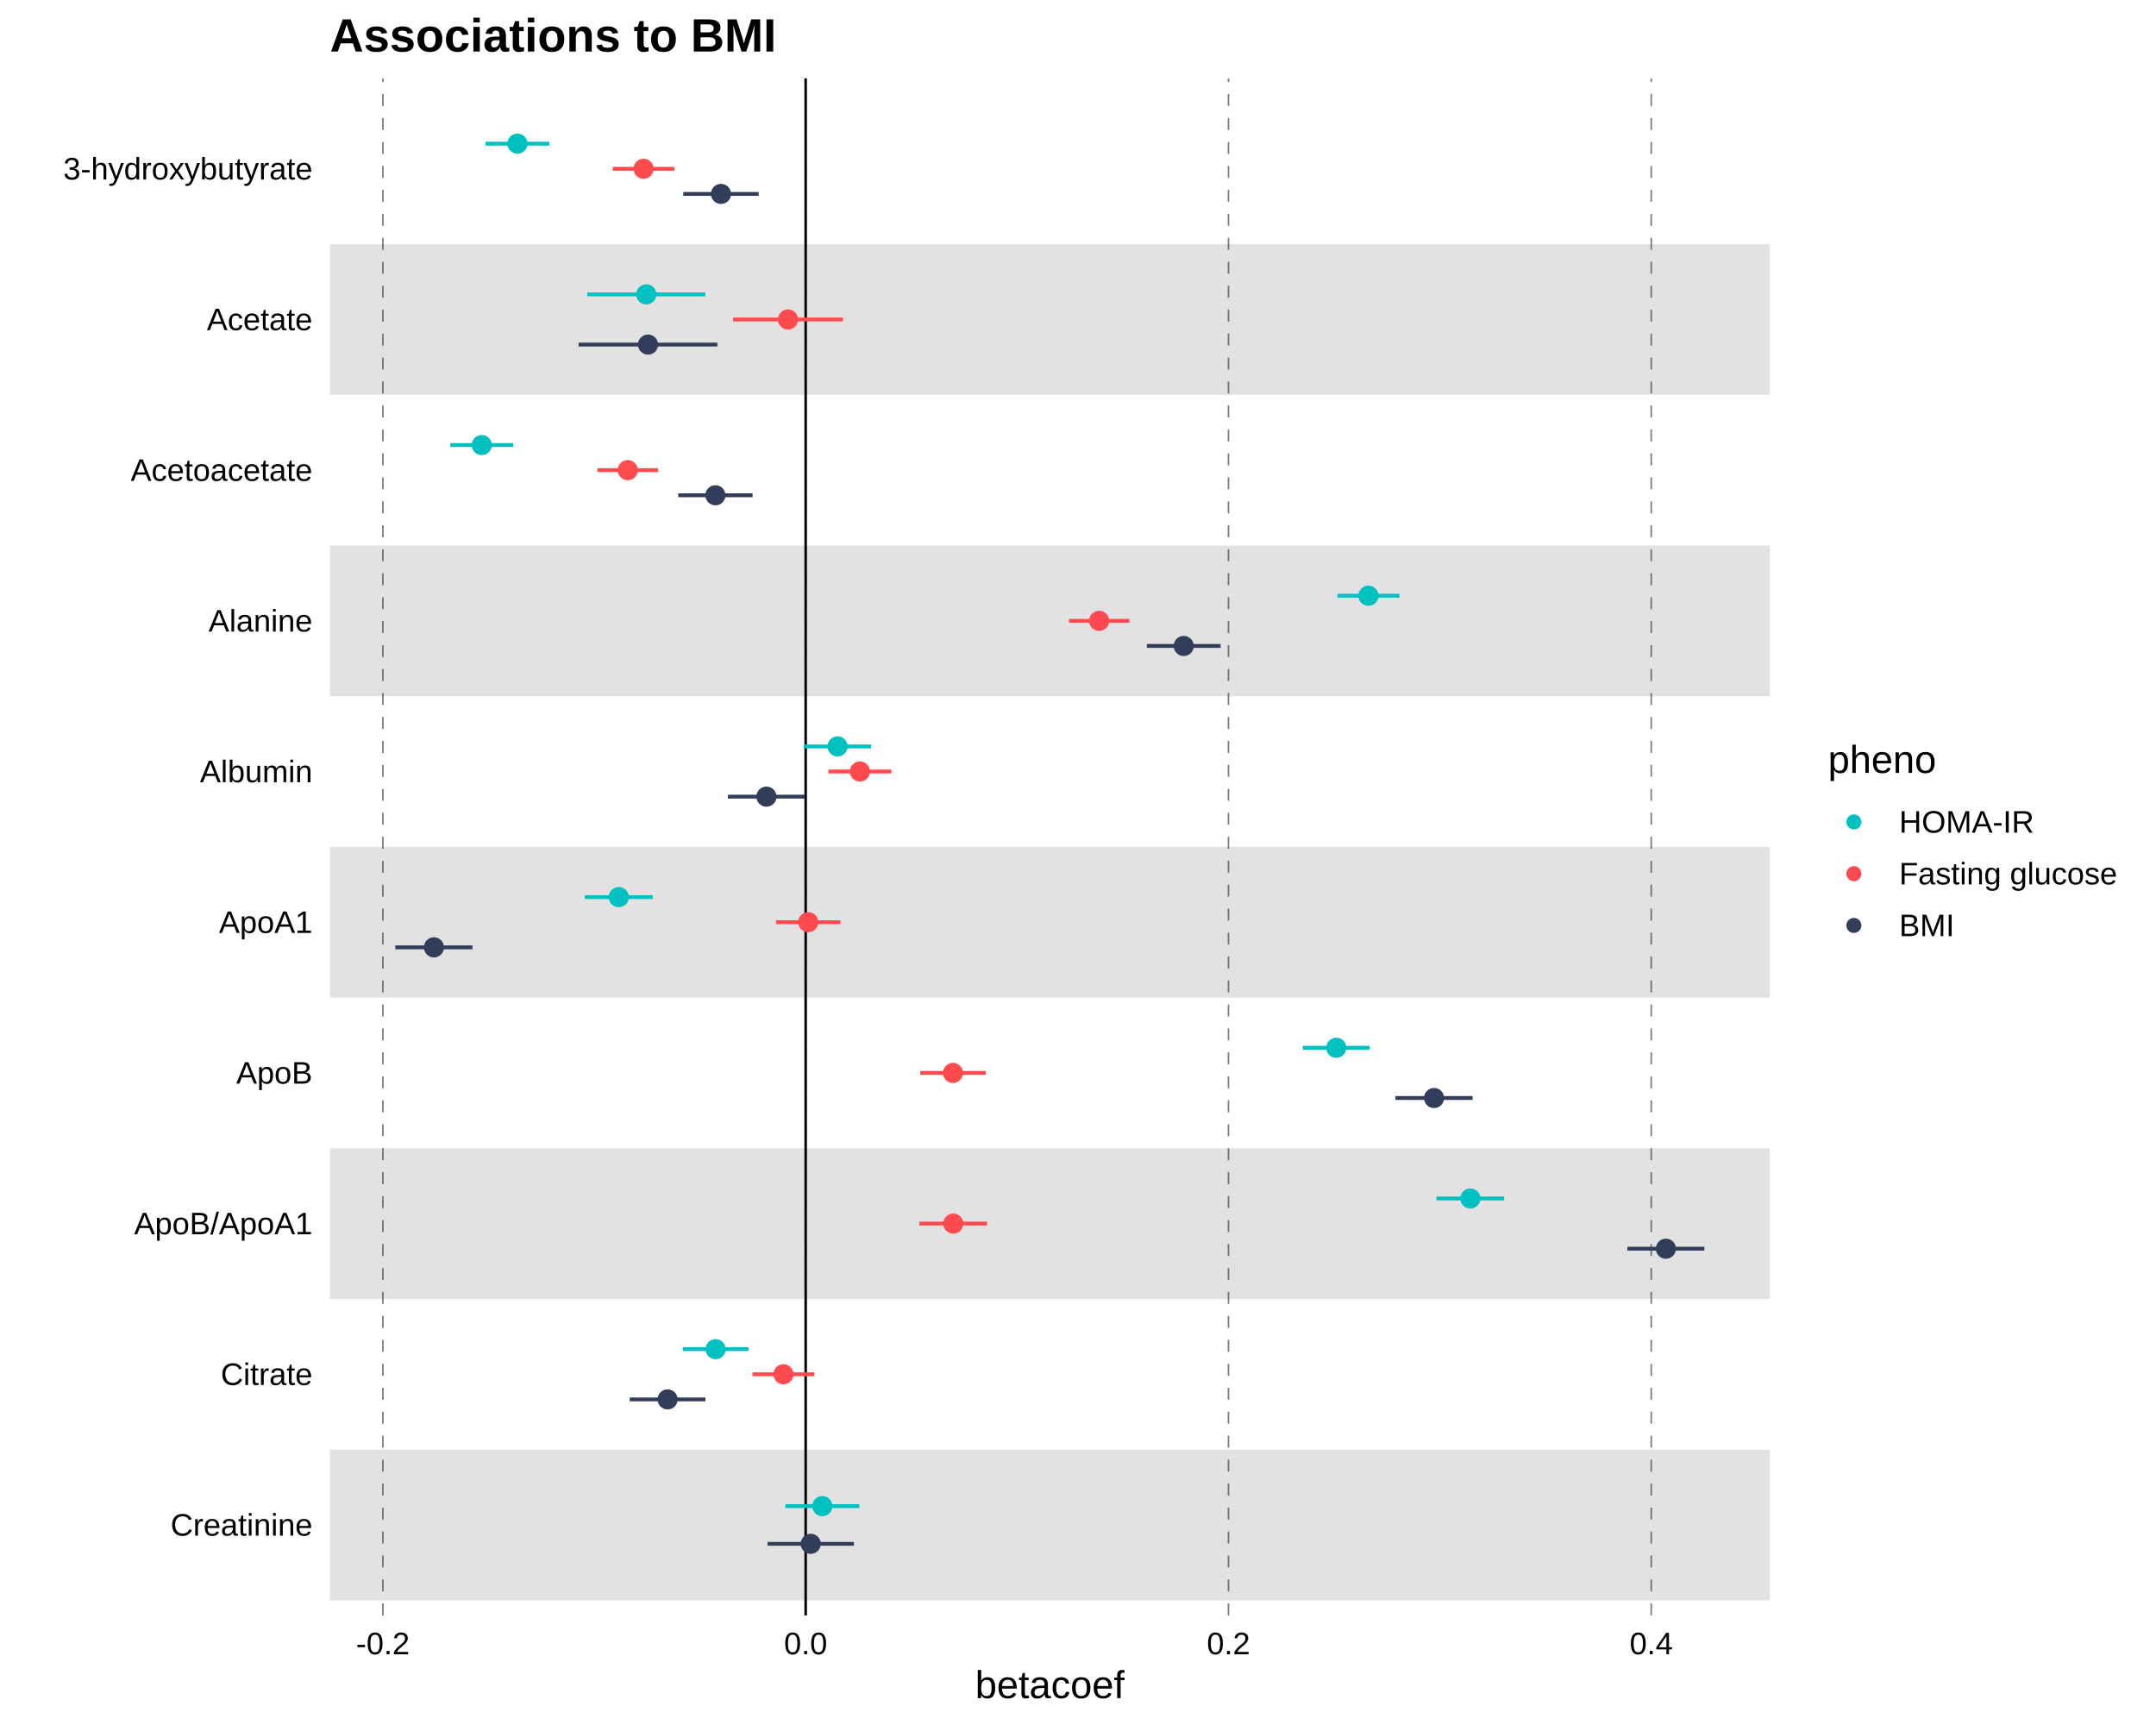
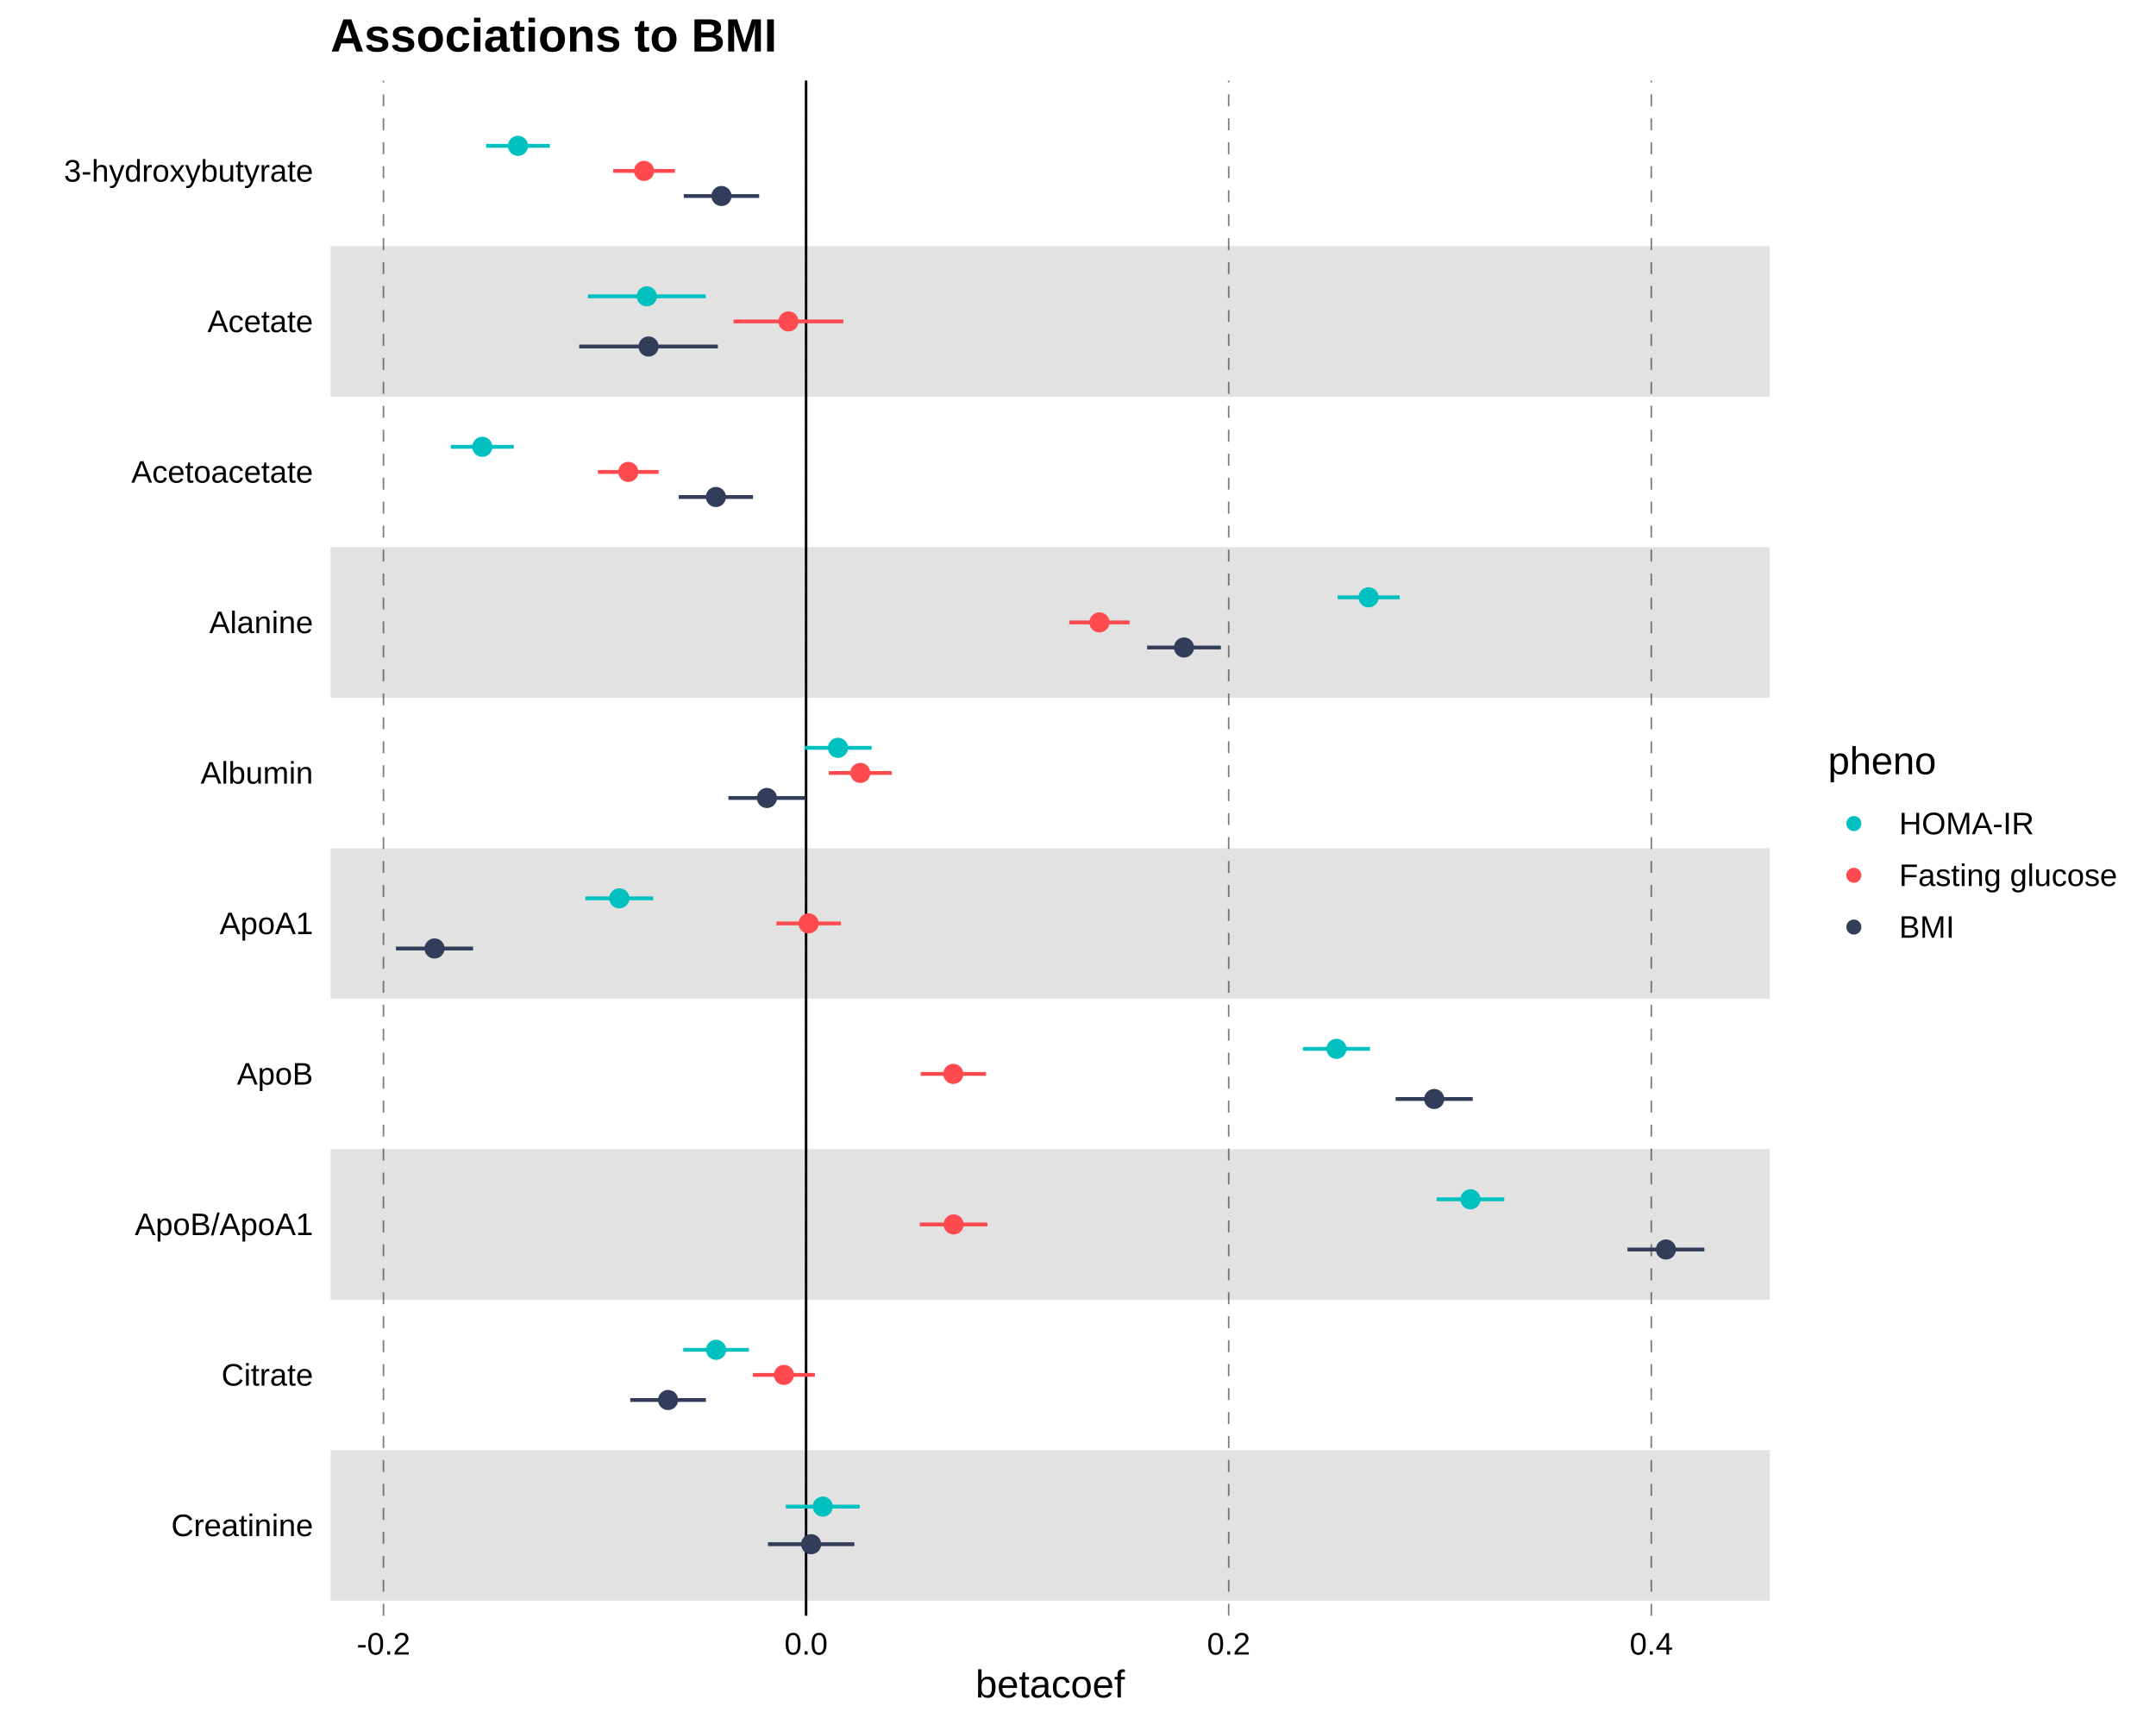
<svg xmlns="http://www.w3.org/2000/svg" viewBox="0 0 720.00 576.00">
  <defs>
    <style type="text/css">
    line, polyline, polygon, path, rect, circle {
      fill: none;
      stroke: #000000;
      stroke-linecap: round;
      stroke-linejoin: round;
      stroke-miterlimit: 10.00;
    }
  </style>
  </defs>
  <rect width="100%" height="100%" style="stroke: none; fill: #FFFFFF;" />
  <defs>
-     <clipPath id="cpMTEwLjE3fDU5MS4wNHw1MzkuNDB8MjYuMTc=">
-       <rect x="110.17" y="26.17" width="480.87" height="513.23" />
+     <clipPath id="cpMTEwLjM5fDU5MS4wNHw1MzkuNTF8MjYuOTI=">
+       <rect x="110.39" y="26.92" width="480.65" height="512.58" />
    </clipPath>
  </defs>
-   <rect x="110.17" y="26.17" width="480.87" height="513.23" style="stroke-width: 0.75; stroke: none;" clip-path="url(#cpMTEwLjE3fDU5MS4wNHw1MzkuNDB8MjYuMTc=)" />
-   <polyline points="127.85,539.40 127.85,26.17 " style="stroke-width: 0.53; stroke: #7F7F7F; stroke-dasharray: 4.00,4.00; stroke-linecap: butt;" clip-path="url(#cpMTEwLjE3fDU5MS4wNHw1MzkuNDB8MjYuMTc=)" />
-   <polyline points="269.05,539.40 269.05,26.17 " style="stroke-width: 0.53; stroke: #7F7F7F; stroke-dasharray: 4.00,4.00; stroke-linecap: butt;" clip-path="url(#cpMTEwLjE3fDU5MS4wNHw1MzkuNDB8MjYuMTc=)" />
-   <polyline points="410.25,539.40 410.25,26.17 " style="stroke-width: 0.53; stroke: #7F7F7F; stroke-dasharray: 4.00,4.00; stroke-linecap: butt;" clip-path="url(#cpMTEwLjE3fDU5MS4wNHw1MzkuNDB8MjYuMTc=)" />
-   <polyline points="551.44,539.40 551.44,26.17 " style="stroke-width: 0.53; stroke: #7F7F7F; stroke-dasharray: 4.00,4.00; stroke-linecap: butt;" clip-path="url(#cpMTEwLjE3fDU5MS4wNHw1MzkuNDB8MjYuMTc=)" />
-   <rect x="110.17" y="484.05" width="480.87" height="50.32" style="stroke-width: nan; stroke: none; stroke-linecap: butt; fill: #222222; fill-opacity: 0.13;" clip-path="url(#cpMTEwLjE3fDU5MS4wNHw1MzkuNDB8MjYuMTc=)" />
-   <rect x="110.17" y="433.73" width="480.87" height="50.32" style="stroke-width: nan; stroke: none; stroke-linecap: butt;" clip-path="url(#cpMTEwLjE3fDU5MS4wNHw1MzkuNDB8MjYuMTc=)" />
-   <rect x="110.17" y="383.42" width="480.87" height="50.32" style="stroke-width: nan; stroke: none; stroke-linecap: butt; fill: #222222; fill-opacity: 0.13;" clip-path="url(#cpMTEwLjE3fDU5MS4wNHw1MzkuNDB8MjYuMTc=)" />
-   <rect x="110.17" y="333.10" width="480.87" height="50.32" style="stroke-width: nan; stroke: none; stroke-linecap: butt;" clip-path="url(#cpMTEwLjE3fDU5MS4wNHw1MzkuNDB8MjYuMTc=)" />
-   <rect x="110.17" y="282.78" width="480.87" height="50.32" style="stroke-width: nan; stroke: none; stroke-linecap: butt; fill: #222222; fill-opacity: 0.13;" clip-path="url(#cpMTEwLjE3fDU5MS4wNHw1MzkuNDB8MjYuMTc=)" />
-   <rect x="110.17" y="232.47" width="480.87" height="50.32" style="stroke-width: nan; stroke: none; stroke-linecap: butt;" clip-path="url(#cpMTEwLjE3fDU5MS4wNHw1MzkuNDB8MjYuMTc=)" />
-   <rect x="110.17" y="182.15" width="480.87" height="50.32" style="stroke-width: nan; stroke: none; stroke-linecap: butt; fill: #222222; fill-opacity: 0.13;" clip-path="url(#cpMTEwLjE3fDU5MS4wNHw1MzkuNDB8MjYuMTc=)" />
-   <rect x="110.17" y="131.83" width="480.87" height="50.32" style="stroke-width: nan; stroke: none; stroke-linecap: butt;" clip-path="url(#cpMTEwLjE3fDU5MS4wNHw1MzkuNDB8MjYuMTc=)" />
-   <rect x="110.17" y="81.52" width="480.87" height="50.32" style="stroke-width: nan; stroke: none; stroke-linecap: butt; fill: #222222; fill-opacity: 0.13;" clip-path="url(#cpMTEwLjE3fDU5MS4wNHw1MzkuNDB8MjYuMTc=)" />
-   <rect x="110.17" y="31.20" width="480.87" height="50.32" style="stroke-width: nan; stroke: none; stroke-linecap: butt;" clip-path="url(#cpMTEwLjE3fDU5MS4wNHw1MzkuNDB8MjYuMTc=)" />
-   <line x1="269.05" y1="539.40" x2="269.05" y2="26.17" style="stroke-width: 0.85; stroke-linecap: butt;" clip-path="url(#cpMTEwLjE3fDU5MS4wNHw1MzkuNDB8MjYuMTc=)" />
-   <line x1="262.28" y1="502.92" x2="286.96" y2="502.92" style="stroke-width: 1.28; stroke: #00C0C0; stroke-linecap: butt;" clip-path="url(#cpMTEwLjE3fDU5MS4wNHw1MzkuNDB8MjYuMTc=)" />
-   <line x1="256.31" y1="515.50" x2="285.17" y2="515.50" style="stroke-width: 1.28; stroke: #323D5A; stroke-linecap: butt;" clip-path="url(#cpMTEwLjE3fDU5MS4wNHw1MzkuNDB8MjYuMTc=)" />
-   <line x1="228.01" y1="450.50" x2="249.96" y2="450.50" style="stroke-width: 1.28; stroke: #00C0C0; stroke-linecap: butt;" clip-path="url(#cpMTEwLjE3fDU5MS4wNHw1MzkuNDB8MjYuMTc=)" />
-   <line x1="251.29" y1="458.89" x2="271.99" y2="458.89" style="stroke-width: 1.28; stroke: #FF4A4F; stroke-linecap: butt;" clip-path="url(#cpMTEwLjE3fDU5MS4wNHw1MzkuNDB8MjYuMTc=)" />
-   <line x1="210.30" y1="467.28" x2="235.58" y2="467.28" style="stroke-width: 1.28; stroke: #323D5A; stroke-linecap: butt;" clip-path="url(#cpMTEwLjE3fDU5MS4wNHw1MzkuNDB8MjYuMTc=)" />
-   <line x1="479.72" y1="400.19" x2="502.32" y2="400.19" style="stroke-width: 1.28; stroke: #00C0C0; stroke-linecap: butt;" clip-path="url(#cpMTEwLjE3fDU5MS4wNHw1MzkuNDB8MjYuMTc=)" />
-   <line x1="307.03" y1="408.57" x2="329.64" y2="408.57" style="stroke-width: 1.28; stroke: #FF4A4F; stroke-linecap: butt;" clip-path="url(#cpMTEwLjE3fDU5MS4wNHw1MzkuNDB8MjYuMTc=)" />
-   <line x1="543.47" y1="416.96" x2="569.18" y2="416.96" style="stroke-width: 1.28; stroke: #323D5A; stroke-linecap: butt;" clip-path="url(#cpMTEwLjE3fDU5MS4wNHw1MzkuNDB8MjYuMTc=)" />
-   <line x1="435.07" y1="349.87" x2="457.43" y2="349.87" style="stroke-width: 1.28; stroke: #00C0C0; stroke-linecap: butt;" clip-path="url(#cpMTEwLjE3fDU5MS4wNHw1MzkuNDB8MjYuMTc=)" />
-   <line x1="307.31" y1="358.26" x2="329.17" y2="358.26" style="stroke-width: 1.28; stroke: #FF4A4F; stroke-linecap: butt;" clip-path="url(#cpMTEwLjE3fDU5MS4wNHw1MzkuNDB8MjYuMTc=)" />
-   <line x1="466.01" y1="366.64" x2="491.78" y2="366.64" style="stroke-width: 1.28; stroke: #323D5A; stroke-linecap: butt;" clip-path="url(#cpMTEwLjE3fDU5MS4wNHw1MzkuNDB8MjYuMTc=)" />
-   <line x1="195.30" y1="299.56" x2="217.98" y2="299.56" style="stroke-width: 1.28; stroke: #00C0C0; stroke-linecap: butt;" clip-path="url(#cpMTEwLjE3fDU5MS4wNHw1MzkuNDB8MjYuMTc=)" />
-   <line x1="259.15" y1="307.94" x2="280.65" y2="307.94" style="stroke-width: 1.28; stroke: #FF4A4F; stroke-linecap: butt;" clip-path="url(#cpMTEwLjE3fDU5MS4wNHw1MzkuNDB8MjYuMTc=)" />
-   <line x1="132.02" y1="316.33" x2="157.79" y2="316.33" style="stroke-width: 1.28; stroke: #323D5A; stroke-linecap: butt;" clip-path="url(#cpMTEwLjE3fDU5MS4wNHw1MzkuNDB8MjYuMTc=)" />
-   <line x1="268.47" y1="249.24" x2="290.92" y2="249.24" style="stroke-width: 1.28; stroke: #00C0C0; stroke-linecap: butt;" clip-path="url(#cpMTEwLjE3fDU5MS4wNHw1MzkuNDB8MjYuMTc=)" />
-   <line x1="276.64" y1="257.62" x2="297.70" y2="257.62" style="stroke-width: 1.28; stroke: #FF4A4F; stroke-linecap: butt;" clip-path="url(#cpMTEwLjE3fDU5MS4wNHw1MzkuNDB8MjYuMTc=)" />
-   <line x1="243.09" y1="266.01" x2="268.82" y2="266.01" style="stroke-width: 1.28; stroke: #323D5A; stroke-linecap: butt;" clip-path="url(#cpMTEwLjE3fDU5MS4wNHw1MzkuNDB8MjYuMTc=)" />
-   <line x1="446.64" y1="198.92" x2="467.34" y2="198.92" style="stroke-width: 1.28; stroke: #00C0C0; stroke-linecap: butt;" clip-path="url(#cpMTEwLjE3fDU5MS4wNHw1MzkuNDB8MjYuMTc=)" />
-   <line x1="356.98" y1="207.31" x2="377.14" y2="207.31" style="stroke-width: 1.28; stroke: #FF4A4F; stroke-linecap: butt;" clip-path="url(#cpMTEwLjE3fDU5MS4wNHw1MzkuNDB8MjYuMTc=)" />
-   <line x1="382.99" y1="215.69" x2="407.63" y2="215.69" style="stroke-width: 1.28; stroke: #323D5A; stroke-linecap: butt;" clip-path="url(#cpMTEwLjE3fDU5MS4wNHw1MzkuNDB8MjYuMTc=)" />
-   <line x1="150.37" y1="148.61" x2="171.38" y2="148.61" style="stroke-width: 1.28; stroke: #00C0C0; stroke-linecap: butt;" clip-path="url(#cpMTEwLjE3fDU5MS4wNHw1MzkuNDB8MjYuMTc=)" />
-   <line x1="199.50" y1="156.99" x2="219.78" y2="156.99" style="stroke-width: 1.28; stroke: #FF4A4F; stroke-linecap: butt;" clip-path="url(#cpMTEwLjE3fDU5MS4wNHw1MzkuNDB8MjYuMTc=)" />
-   <line x1="226.50" y1="165.38" x2="251.32" y2="165.38" style="stroke-width: 1.28; stroke: #323D5A; stroke-linecap: butt;" clip-path="url(#cpMTEwLjE3fDU5MS4wNHw1MzkuNDB8MjYuMTc=)" />
-   <line x1="196.15" y1="98.29" x2="235.54" y2="98.29" style="stroke-width: 1.28; stroke: #00C0C0; stroke-linecap: butt;" clip-path="url(#cpMTEwLjE3fDU5MS4wNHw1MzkuNDB8MjYuMTc=)" />
-   <line x1="244.81" y1="106.68" x2="281.49" y2="106.68" style="stroke-width: 1.28; stroke: #FF4A4F; stroke-linecap: butt;" clip-path="url(#cpMTEwLjE3fDU5MS4wNHw1MzkuNDB8MjYuMTc=)" />
-   <line x1="193.23" y1="115.06" x2="239.58" y2="115.06" style="stroke-width: 1.28; stroke: #323D5A; stroke-linecap: butt;" clip-path="url(#cpMTEwLjE3fDU5MS4wNHw1MzkuNDB8MjYuMTc=)" />
-   <line x1="162.15" y1="47.97" x2="183.45" y2="47.97" style="stroke-width: 1.28; stroke: #00C0C0; stroke-linecap: butt;" clip-path="url(#cpMTEwLjE3fDU5MS4wNHw1MzkuNDB8MjYuMTc=)" />
-   <line x1="204.62" y1="56.36" x2="225.23" y2="56.36" style="stroke-width: 1.28; stroke: #FF4A4F; stroke-linecap: butt;" clip-path="url(#cpMTEwLjE3fDU5MS4wNHw1MzkuNDB8MjYuMTc=)" />
-   <line x1="228.18" y1="64.75" x2="253.38" y2="64.75" style="stroke-width: 1.28; stroke: #323D5A; stroke-linecap: butt;" clip-path="url(#cpMTEwLjE3fDU5MS4wNHw1MzkuNDB8MjYuMTc=)" />
-   <circle cx="274.62" cy="502.92" r="1.99pt" style="stroke-width: 1.42; stroke: #00C0C0; fill: #00C0C0;" clip-path="url(#cpMTEwLjE3fDU5MS4wNHw1MzkuNDB8MjYuMTc=)" />
-   <circle cx="270.74" cy="515.50" r="1.99pt" style="stroke-width: 1.42; stroke: #323D5A; fill: #323D5A;" clip-path="url(#cpMTEwLjE3fDU5MS4wNHw1MzkuNDB8MjYuMTc=)" />
-   <circle cx="238.98" cy="450.50" r="1.99pt" style="stroke-width: 1.42; stroke: #00C0C0; fill: #00C0C0;" clip-path="url(#cpMTEwLjE3fDU5MS4wNHw1MzkuNDB8MjYuMTc=)" />
-   <circle cx="261.64" cy="458.89" r="1.99pt" style="stroke-width: 1.42; stroke: #FF4A4F; fill: #FF4A4F;" clip-path="url(#cpMTEwLjE3fDU5MS4wNHw1MzkuNDB8MjYuMTc=)" />
-   <circle cx="222.94" cy="467.28" r="1.99pt" style="stroke-width: 1.42; stroke: #323D5A; fill: #323D5A;" clip-path="url(#cpMTEwLjE3fDU5MS4wNHw1MzkuNDB8MjYuMTc=)" />
-   <circle cx="491.02" cy="400.19" r="1.99pt" style="stroke-width: 1.42; stroke: #00C0C0; fill: #00C0C0;" clip-path="url(#cpMTEwLjE3fDU5MS4wNHw1MzkuNDB8MjYuMTc=)" />
-   <circle cx="318.34" cy="408.57" r="1.99pt" style="stroke-width: 1.42; stroke: #FF4A4F; fill: #FF4A4F;" clip-path="url(#cpMTEwLjE3fDU5MS4wNHw1MzkuNDB8MjYuMTc=)" />
-   <circle cx="556.33" cy="416.96" r="1.99pt" style="stroke-width: 1.42; stroke: #323D5A; fill: #323D5A;" clip-path="url(#cpMTEwLjE3fDU5MS4wNHw1MzkuNDB8MjYuMTc=)" />
-   <circle cx="446.25" cy="349.87" r="1.99pt" style="stroke-width: 1.42; stroke: #00C0C0; fill: #00C0C0;" clip-path="url(#cpMTEwLjE3fDU5MS4wNHw1MzkuNDB8MjYuMTc=)" />
-   <circle cx="318.24" cy="358.26" r="1.99pt" style="stroke-width: 1.42; stroke: #FF4A4F; fill: #FF4A4F;" clip-path="url(#cpMTEwLjE3fDU5MS4wNHw1MzkuNDB8MjYuMTc=)" />
-   <circle cx="478.90" cy="366.64" r="1.99pt" style="stroke-width: 1.42; stroke: #323D5A; fill: #323D5A;" clip-path="url(#cpMTEwLjE3fDU5MS4wNHw1MzkuNDB8MjYuMTc=)" />
-   <circle cx="206.64" cy="299.56" r="1.99pt" style="stroke-width: 1.42; stroke: #00C0C0; fill: #00C0C0;" clip-path="url(#cpMTEwLjE3fDU5MS4wNHw1MzkuNDB8MjYuMTc=)" />
-   <circle cx="269.90" cy="307.94" r="1.99pt" style="stroke-width: 1.42; stroke: #FF4A4F; fill: #FF4A4F;" clip-path="url(#cpMTEwLjE3fDU5MS4wNHw1MzkuNDB8MjYuMTc=)" />
-   <circle cx="144.91" cy="316.33" r="1.99pt" style="stroke-width: 1.42; stroke: #323D5A; fill: #323D5A;" clip-path="url(#cpMTEwLjE3fDU5MS4wNHw1MzkuNDB8MjYuMTc=)" />
-   <circle cx="279.70" cy="249.24" r="1.99pt" style="stroke-width: 1.42; stroke: #00C0C0; fill: #00C0C0;" clip-path="url(#cpMTEwLjE3fDU5MS4wNHw1MzkuNDB8MjYuMTc=)" />
-   <circle cx="287.17" cy="257.62" r="1.99pt" style="stroke-width: 1.42; stroke: #FF4A4F; fill: #FF4A4F;" clip-path="url(#cpMTEwLjE3fDU5MS4wNHw1MzkuNDB8MjYuMTc=)" />
-   <circle cx="255.96" cy="266.01" r="1.99pt" style="stroke-width: 1.42; stroke: #323D5A; fill: #323D5A;" clip-path="url(#cpMTEwLjE3fDU5MS4wNHw1MzkuNDB8MjYuMTc=)" />
-   <circle cx="456.99" cy="198.92" r="1.99pt" style="stroke-width: 1.42; stroke: #00C0C0; fill: #00C0C0;" clip-path="url(#cpMTEwLjE3fDU5MS4wNHw1MzkuNDB8MjYuMTc=)" />
-   <circle cx="367.06" cy="207.31" r="1.99pt" style="stroke-width: 1.42; stroke: #FF4A4F; fill: #FF4A4F;" clip-path="url(#cpMTEwLjE3fDU5MS4wNHw1MzkuNDB8MjYuMTc=)" />
-   <circle cx="395.31" cy="215.69" r="1.99pt" style="stroke-width: 1.42; stroke: #323D5A; fill: #323D5A;" clip-path="url(#cpMTEwLjE3fDU5MS4wNHw1MzkuNDB8MjYuMTc=)" />
-   <circle cx="160.88" cy="148.61" r="1.99pt" style="stroke-width: 1.42; stroke: #00C0C0; fill: #00C0C0;" clip-path="url(#cpMTEwLjE3fDU5MS4wNHw1MzkuNDB8MjYuMTc=)" />
-   <circle cx="209.64" cy="156.99" r="1.99pt" style="stroke-width: 1.42; stroke: #FF4A4F; fill: #FF4A4F;" clip-path="url(#cpMTEwLjE3fDU5MS4wNHw1MzkuNDB8MjYuMTc=)" />
-   <circle cx="238.91" cy="165.38" r="1.99pt" style="stroke-width: 1.42; stroke: #323D5A; fill: #323D5A;" clip-path="url(#cpMTEwLjE3fDU5MS4wNHw1MzkuNDB8MjYuMTc=)" />
-   <circle cx="215.84" cy="98.29" r="1.99pt" style="stroke-width: 1.42; stroke: #00C0C0; fill: #00C0C0;" clip-path="url(#cpMTEwLjE3fDU5MS4wNHw1MzkuNDB8MjYuMTc=)" />
-   <circle cx="263.15" cy="106.68" r="1.99pt" style="stroke-width: 1.42; stroke: #FF4A4F; fill: #FF4A4F;" clip-path="url(#cpMTEwLjE3fDU5MS4wNHw1MzkuNDB8MjYuMTc=)" />
-   <circle cx="216.41" cy="115.06" r="1.99pt" style="stroke-width: 1.42; stroke: #323D5A; fill: #323D5A;" clip-path="url(#cpMTEwLjE3fDU5MS4wNHw1MzkuNDB8MjYuMTc=)" />
-   <circle cx="172.80" cy="47.97" r="1.99pt" style="stroke-width: 1.42; stroke: #00C0C0; fill: #00C0C0;" clip-path="url(#cpMTEwLjE3fDU5MS4wNHw1MzkuNDB8MjYuMTc=)" />
-   <circle cx="214.92" cy="56.36" r="1.99pt" style="stroke-width: 1.42; stroke: #FF4A4F; fill: #FF4A4F;" clip-path="url(#cpMTEwLjE3fDU5MS4wNHw1MzkuNDB8MjYuMTc=)" />
-   <circle cx="240.78" cy="64.75" r="1.99pt" style="stroke-width: 1.42; stroke: #323D5A; fill: #323D5A;" clip-path="url(#cpMTEwLjE3fDU5MS4wNHw1MzkuNDB8MjYuMTc=)" />
+   <rect x="110.39" y="26.92" width="480.65" height="512.58" style="stroke-width: 0.75; stroke: none;" clip-path="url(#cpMTEwLjM5fDU5MS4wNHw1MzkuNTF8MjYuOTI=)" />
+   <polyline points="128.06,539.51 128.06,26.92 " style="stroke-width: 0.53; stroke: #7F7F7F; stroke-dasharray: 4.00,4.00; stroke-linecap: butt;" clip-path="url(#cpMTEwLjM5fDU5MS4wNHw1MzkuNTF8MjYuOTI=)" />
+   <polyline points="269.19,539.51 269.19,26.92 " style="stroke-width: 0.53; stroke: #7F7F7F; stroke-dasharray: 4.00,4.00; stroke-linecap: butt;" clip-path="url(#cpMTEwLjM5fDU5MS4wNHw1MzkuNTF8MjYuOTI=)" />
+   <polyline points="410.33,539.51 410.33,26.92 " style="stroke-width: 0.53; stroke: #7F7F7F; stroke-dasharray: 4.00,4.00; stroke-linecap: butt;" clip-path="url(#cpMTEwLjM5fDU5MS4wNHw1MzkuNTF8MjYuOTI=)" />
+   <polyline points="551.46,539.51 551.46,26.92 " style="stroke-width: 0.53; stroke: #7F7F7F; stroke-dasharray: 4.00,4.00; stroke-linecap: butt;" clip-path="url(#cpMTEwLjM5fDU5MS4wNHw1MzkuNTF8MjYuOTI=)" />
+   <rect x="110.39" y="484.23" width="480.65" height="50.25" style="stroke-width: nan; stroke: none; stroke-linecap: square; stroke-linejoin: miter; fill: #222222; fill-opacity: 0.13;" clip-path="url(#cpMTEwLjM5fDU5MS4wNHw1MzkuNTF8MjYuOTI=)" />
+   <rect x="110.39" y="433.97" width="480.65" height="50.25" style="stroke-width: nan; stroke: none; stroke-linecap: square; stroke-linejoin: miter;" clip-path="url(#cpMTEwLjM5fDU5MS4wNHw1MzkuNTF8MjYuOTI=)" />
+   <rect x="110.39" y="383.72" width="480.65" height="50.25" style="stroke-width: nan; stroke: none; stroke-linecap: square; stroke-linejoin: miter; fill: #222222; fill-opacity: 0.13;" clip-path="url(#cpMTEwLjM5fDU5MS4wNHw1MzkuNTF8MjYuOTI=)" />
+   <rect x="110.39" y="333.47" width="480.65" height="50.25" style="stroke-width: nan; stroke: none; stroke-linecap: square; stroke-linejoin: miter;" clip-path="url(#cpMTEwLjM5fDU5MS4wNHw1MzkuNTF8MjYuOTI=)" />
+   <rect x="110.39" y="283.21" width="480.65" height="50.25" style="stroke-width: nan; stroke: none; stroke-linecap: square; stroke-linejoin: miter; fill: #222222; fill-opacity: 0.13;" clip-path="url(#cpMTEwLjM5fDU5MS4wNHw1MzkuNTF8MjYuOTI=)" />
+   <rect x="110.39" y="232.96" width="480.65" height="50.25" style="stroke-width: nan; stroke: none; stroke-linecap: square; stroke-linejoin: miter;" clip-path="url(#cpMTEwLjM5fDU5MS4wNHw1MzkuNTF8MjYuOTI=)" />
+   <rect x="110.39" y="182.71" width="480.65" height="50.25" style="stroke-width: nan; stroke: none; stroke-linecap: square; stroke-linejoin: miter; fill: #222222; fill-opacity: 0.13;" clip-path="url(#cpMTEwLjM5fDU5MS4wNHw1MzkuNTF8MjYuOTI=)" />
+   <rect x="110.39" y="132.45" width="480.65" height="50.25" style="stroke-width: nan; stroke: none; stroke-linecap: square; stroke-linejoin: miter;" clip-path="url(#cpMTEwLjM5fDU5MS4wNHw1MzkuNTF8MjYuOTI=)" />
+   <rect x="110.39" y="82.20" width="480.65" height="50.25" style="stroke-width: nan; stroke: none; stroke-linecap: square; stroke-linejoin: miter; fill: #222222; fill-opacity: 0.13;" clip-path="url(#cpMTEwLjM5fDU5MS4wNHw1MzkuNTF8MjYuOTI=)" />
+   <rect x="110.39" y="31.95" width="480.65" height="50.25" style="stroke-width: nan; stroke: none; stroke-linecap: square; stroke-linejoin: miter;" clip-path="url(#cpMTEwLjM5fDU5MS4wNHw1MzkuNTF8MjYuOTI=)" />
+   <line x1="269.19" y1="539.51" x2="269.19" y2="26.92" style="stroke-width: 0.85; stroke-linecap: butt;" clip-path="url(#cpMTEwLjM5fDU5MS4wNHw1MzkuNTF8MjYuOTI=)" />
+   <line x1="262.43" y1="503.07" x2="287.10" y2="503.07" style="stroke-width: 1.28; stroke: #00C0C0; stroke-linecap: butt;" clip-path="url(#cpMTEwLjM5fDU5MS4wNHw1MzkuNTF8MjYuOTI=)" />
+   <line x1="256.46" y1="515.63" x2="285.31" y2="515.63" style="stroke-width: 1.28; stroke: #323D5A; stroke-linecap: butt;" clip-path="url(#cpMTEwLjM5fDU5MS4wNHw1MzkuNTF8MjYuOTI=)" />
+   <line x1="228.17" y1="450.72" x2="250.11" y2="450.72" style="stroke-width: 1.28; stroke: #00C0C0; stroke-linecap: butt;" clip-path="url(#cpMTEwLjM5fDU5MS4wNHw1MzkuNTF8MjYuOTI=)" />
+   <line x1="251.44" y1="459.10" x2="272.13" y2="459.10" style="stroke-width: 1.28; stroke: #FF4A4F; stroke-linecap: butt;" clip-path="url(#cpMTEwLjM5fDU5MS4wNHw1MzkuNTF8MjYuOTI=)" />
+   <line x1="210.47" y1="467.48" x2="235.74" y2="467.48" style="stroke-width: 1.28; stroke: #323D5A; stroke-linecap: butt;" clip-path="url(#cpMTEwLjM5fDU5MS4wNHw1MzkuNTF8MjYuOTI=)" />
+   <line x1="479.77" y1="400.47" x2="502.36" y2="400.47" style="stroke-width: 1.28; stroke: #00C0C0; stroke-linecap: butt;" clip-path="url(#cpMTEwLjM5fDU5MS4wNHw1MzkuNTF8MjYuOTI=)" />
+   <line x1="307.16" y1="408.85" x2="329.76" y2="408.85" style="stroke-width: 1.28; stroke: #FF4A4F; stroke-linecap: butt;" clip-path="url(#cpMTEwLjM5fDU5MS4wNHw1MzkuNTF8MjYuOTI=)" />
+   <line x1="543.49" y1="417.22" x2="569.19" y2="417.22" style="stroke-width: 1.28; stroke: #323D5A; stroke-linecap: butt;" clip-path="url(#cpMTEwLjM5fDU5MS4wNHw1MzkuNTF8MjYuOTI=)" />
+   <line x1="435.14" y1="350.22" x2="457.49" y2="350.22" style="stroke-width: 1.28; stroke: #00C0C0; stroke-linecap: butt;" clip-path="url(#cpMTEwLjM5fDU5MS4wNHw1MzkuNTF8MjYuOTI=)" />
+   <line x1="307.44" y1="358.59" x2="329.29" y2="358.59" style="stroke-width: 1.28; stroke: #FF4A4F; stroke-linecap: butt;" clip-path="url(#cpMTEwLjM5fDU5MS4wNHw1MzkuNTF8MjYuOTI=)" />
+   <line x1="466.07" y1="366.97" x2="491.83" y2="366.97" style="stroke-width: 1.28; stroke: #323D5A; stroke-linecap: butt;" clip-path="url(#cpMTEwLjM5fDU5MS4wNHw1MzkuNTF8MjYuOTI=)" />
+   <line x1="195.48" y1="299.96" x2="218.15" y2="299.96" style="stroke-width: 1.28; stroke: #00C0C0; stroke-linecap: butt;" clip-path="url(#cpMTEwLjM5fDU5MS4wNHw1MzkuNTF8MjYuOTI=)" />
+   <line x1="259.30" y1="308.34" x2="280.79" y2="308.34" style="stroke-width: 1.28; stroke: #FF4A4F; stroke-linecap: butt;" clip-path="url(#cpMTEwLjM5fDU5MS4wNHw1MzkuNTF8MjYuOTI=)" />
+   <line x1="132.23" y1="316.71" x2="157.99" y2="316.71" style="stroke-width: 1.28; stroke: #323D5A; stroke-linecap: butt;" clip-path="url(#cpMTEwLjM5fDU5MS4wNHw1MzkuNTF8MjYuOTI=)" />
+   <line x1="268.62" y1="249.71" x2="291.06" y2="249.71" style="stroke-width: 1.28; stroke: #00C0C0; stroke-linecap: butt;" clip-path="url(#cpMTEwLjM5fDU5MS4wNHw1MzkuNTF8MjYuOTI=)" />
+   <line x1="276.78" y1="258.09" x2="297.83" y2="258.09" style="stroke-width: 1.28; stroke: #FF4A4F; stroke-linecap: butt;" clip-path="url(#cpMTEwLjM5fDU5MS4wNHw1MzkuNTF8MjYuOTI=)" />
+   <line x1="243.25" y1="266.46" x2="268.97" y2="266.46" style="stroke-width: 1.28; stroke: #323D5A; stroke-linecap: butt;" clip-path="url(#cpMTEwLjM5fDU5MS4wNHw1MzkuNTF8MjYuOTI=)" />
+   <line x1="446.70" y1="199.46" x2="467.40" y2="199.46" style="stroke-width: 1.28; stroke: #00C0C0; stroke-linecap: butt;" clip-path="url(#cpMTEwLjM5fDU5MS4wNHw1MzkuNTF8MjYuOTI=)" />
+   <line x1="357.09" y1="207.83" x2="377.24" y2="207.83" style="stroke-width: 1.28; stroke: #FF4A4F; stroke-linecap: butt;" clip-path="url(#cpMTEwLjM5fDU5MS4wNHw1MzkuNTF8MjYuOTI=)" />
+   <line x1="383.09" y1="216.21" x2="407.71" y2="216.21" style="stroke-width: 1.28; stroke: #323D5A; stroke-linecap: butt;" clip-path="url(#cpMTEwLjM5fDU5MS4wNHw1MzkuNTF8MjYuOTI=)" />
+   <line x1="150.57" y1="149.20" x2="171.58" y2="149.20" style="stroke-width: 1.28; stroke: #00C0C0; stroke-linecap: butt;" clip-path="url(#cpMTEwLjM5fDU5MS4wNHw1MzkuNTF8MjYuOTI=)" />
+   <line x1="199.68" y1="157.58" x2="219.95" y2="157.58" style="stroke-width: 1.28; stroke: #FF4A4F; stroke-linecap: butt;" clip-path="url(#cpMTEwLjM5fDU5MS4wNHw1MzkuNTF8MjYuOTI=)" />
+   <line x1="226.66" y1="165.95" x2="251.47" y2="165.95" style="stroke-width: 1.28; stroke: #323D5A; stroke-linecap: butt;" clip-path="url(#cpMTEwLjM5fDU5MS4wNHw1MzkuNTF8MjYuOTI=)" />
+   <line x1="196.33" y1="98.95" x2="235.70" y2="98.95" style="stroke-width: 1.28; stroke: #00C0C0; stroke-linecap: butt;" clip-path="url(#cpMTEwLjM5fDU5MS4wNHw1MzkuNTF8MjYuOTI=)" />
+   <line x1="244.97" y1="107.33" x2="281.63" y2="107.33" style="stroke-width: 1.28; stroke: #FF4A4F; stroke-linecap: butt;" clip-path="url(#cpMTEwLjM5fDU5MS4wNHw1MzkuNTF8MjYuOTI=)" />
+   <line x1="193.42" y1="115.70" x2="239.74" y2="115.70" style="stroke-width: 1.28; stroke: #323D5A; stroke-linecap: butt;" clip-path="url(#cpMTEwLjM5fDU5MS4wNHw1MzkuNTF8MjYuOTI=)" />
+   <line x1="162.35" y1="48.70" x2="183.64" y2="48.70" style="stroke-width: 1.28; stroke: #00C0C0; stroke-linecap: butt;" clip-path="url(#cpMTEwLjM5fDU5MS4wNHw1MzkuNTF8MjYuOTI=)" />
+   <line x1="204.79" y1="57.07" x2="225.39" y2="57.07" style="stroke-width: 1.28; stroke: #FF4A4F; stroke-linecap: butt;" clip-path="url(#cpMTEwLjM5fDU5MS4wNHw1MzkuNTF8MjYuOTI=)" />
+   <line x1="228.34" y1="65.45" x2="253.53" y2="65.45" style="stroke-width: 1.28; stroke: #323D5A; stroke-linecap: butt;" clip-path="url(#cpMTEwLjM5fDU5MS4wNHw1MzkuNTF8MjYuOTI=)" />
+   <circle cx="274.77" cy="503.07" r="1.99pt" style="stroke-width: 1.42; stroke: #00C0C0; fill: #00C0C0;" clip-path="url(#cpMTEwLjM5fDU5MS4wNHw1MzkuNTF8MjYuOTI=)" />
+   <circle cx="270.88" cy="515.63" r="1.99pt" style="stroke-width: 1.42; stroke: #323D5A; fill: #323D5A;" clip-path="url(#cpMTEwLjM5fDU5MS4wNHw1MzkuNTF8MjYuOTI=)" />
+   <circle cx="239.14" cy="450.72" r="1.99pt" style="stroke-width: 1.42; stroke: #00C0C0; fill: #00C0C0;" clip-path="url(#cpMTEwLjM5fDU5MS4wNHw1MzkuNTF8MjYuOTI=)" />
+   <circle cx="261.79" cy="459.10" r="1.99pt" style="stroke-width: 1.42; stroke: #FF4A4F; fill: #FF4A4F;" clip-path="url(#cpMTEwLjM5fDU5MS4wNHw1MzkuNTF8MjYuOTI=)" />
+   <circle cx="223.10" cy="467.48" r="1.99pt" style="stroke-width: 1.42; stroke: #323D5A; fill: #323D5A;" clip-path="url(#cpMTEwLjM5fDU5MS4wNHw1MzkuNTF8MjYuOTI=)" />
+   <circle cx="491.06" cy="400.47" r="1.99pt" style="stroke-width: 1.42; stroke: #00C0C0; fill: #00C0C0;" clip-path="url(#cpMTEwLjM5fDU5MS4wNHw1MzkuNTF8MjYuOTI=)" />
+   <circle cx="318.46" cy="408.85" r="1.99pt" style="stroke-width: 1.42; stroke: #FF4A4F; fill: #FF4A4F;" clip-path="url(#cpMTEwLjM5fDU5MS4wNHw1MzkuNTF8MjYuOTI=)" />
+   <circle cx="556.34" cy="417.22" r="1.99pt" style="stroke-width: 1.42; stroke: #323D5A; fill: #323D5A;" clip-path="url(#cpMTEwLjM5fDU5MS4wNHw1MzkuNTF8MjYuOTI=)" />
+   <circle cx="446.31" cy="350.22" r="1.99pt" style="stroke-width: 1.42; stroke: #00C0C0; fill: #00C0C0;" clip-path="url(#cpMTEwLjM5fDU5MS4wNHw1MzkuNTF8MjYuOTI=)" />
+   <circle cx="318.36" cy="358.59" r="1.99pt" style="stroke-width: 1.42; stroke: #FF4A4F; fill: #FF4A4F;" clip-path="url(#cpMTEwLjM5fDU5MS4wNHw1MzkuNTF8MjYuOTI=)" />
+   <circle cx="478.95" cy="366.97" r="1.99pt" style="stroke-width: 1.42; stroke: #323D5A; fill: #323D5A;" clip-path="url(#cpMTEwLjM5fDU5MS4wNHw1MzkuNTF8MjYuOTI=)" />
+   <circle cx="206.82" cy="299.96" r="1.99pt" style="stroke-width: 1.42; stroke: #00C0C0; fill: #00C0C0;" clip-path="url(#cpMTEwLjM5fDU5MS4wNHw1MzkuNTF8MjYuOTI=)" />
+   <circle cx="270.04" cy="308.34" r="1.99pt" style="stroke-width: 1.42; stroke: #FF4A4F; fill: #FF4A4F;" clip-path="url(#cpMTEwLjM5fDU5MS4wNHw1MzkuNTF8MjYuOTI=)" />
+   <circle cx="145.11" cy="316.71" r="1.99pt" style="stroke-width: 1.42; stroke: #323D5A; fill: #323D5A;" clip-path="url(#cpMTEwLjM5fDU5MS4wNHw1MzkuNTF8MjYuOTI=)" />
+   <circle cx="279.84" cy="249.71" r="1.99pt" style="stroke-width: 1.42; stroke: #00C0C0; fill: #00C0C0;" clip-path="url(#cpMTEwLjM5fDU5MS4wNHw1MzkuNTF8MjYuOTI=)" />
+   <circle cx="287.31" cy="258.09" r="1.99pt" style="stroke-width: 1.42; stroke: #FF4A4F; fill: #FF4A4F;" clip-path="url(#cpMTEwLjM5fDU5MS4wNHw1MzkuNTF8MjYuOTI=)" />
+   <circle cx="256.11" cy="266.46" r="1.99pt" style="stroke-width: 1.42; stroke: #323D5A; fill: #323D5A;" clip-path="url(#cpMTEwLjM5fDU5MS4wNHw1MzkuNTF8MjYuOTI=)" />
+   <circle cx="457.05" cy="199.46" r="1.99pt" style="stroke-width: 1.42; stroke: #00C0C0; fill: #00C0C0;" clip-path="url(#cpMTEwLjM5fDU5MS4wNHw1MzkuNTF8MjYuOTI=)" />
+   <circle cx="367.16" cy="207.83" r="1.99pt" style="stroke-width: 1.42; stroke: #FF4A4F; fill: #FF4A4F;" clip-path="url(#cpMTEwLjM5fDU5MS4wNHw1MzkuNTF8MjYuOTI=)" />
+   <circle cx="395.40" cy="216.21" r="1.99pt" style="stroke-width: 1.42; stroke: #323D5A; fill: #323D5A;" clip-path="url(#cpMTEwLjM5fDU5MS4wNHw1MzkuNTF8MjYuOTI=)" />
+   <circle cx="161.07" cy="149.20" r="1.99pt" style="stroke-width: 1.42; stroke: #00C0C0; fill: #00C0C0;" clip-path="url(#cpMTEwLjM5fDU5MS4wNHw1MzkuNTF8MjYuOTI=)" />
+   <circle cx="209.82" cy="157.58" r="1.99pt" style="stroke-width: 1.42; stroke: #FF4A4F; fill: #FF4A4F;" clip-path="url(#cpMTEwLjM5fDU5MS4wNHw1MzkuNTF8MjYuOTI=)" />
+   <circle cx="239.07" cy="165.95" r="1.99pt" style="stroke-width: 1.42; stroke: #323D5A; fill: #323D5A;" clip-path="url(#cpMTEwLjM5fDU5MS4wNHw1MzkuNTF8MjYuOTI=)" />
+   <circle cx="216.01" cy="98.95" r="1.99pt" style="stroke-width: 1.42; stroke: #00C0C0; fill: #00C0C0;" clip-path="url(#cpMTEwLjM5fDU5MS4wNHw1MzkuNTF8MjYuOTI=)" />
+   <circle cx="263.30" cy="107.33" r="1.99pt" style="stroke-width: 1.42; stroke: #FF4A4F; fill: #FF4A4F;" clip-path="url(#cpMTEwLjM5fDU5MS4wNHw1MzkuNTF8MjYuOTI=)" />
+   <circle cx="216.58" cy="115.70" r="1.99pt" style="stroke-width: 1.42; stroke: #323D5A; fill: #323D5A;" clip-path="url(#cpMTEwLjM5fDU5MS4wNHw1MzkuNTF8MjYuOTI=)" />
+   <circle cx="172.99" cy="48.70" r="1.99pt" style="stroke-width: 1.42; stroke: #00C0C0; fill: #00C0C0;" clip-path="url(#cpMTEwLjM5fDU5MS4wNHw1MzkuNTF8MjYuOTI=)" />
+   <circle cx="215.09" cy="57.07" r="1.99pt" style="stroke-width: 1.42; stroke: #FF4A4F; fill: #FF4A4F;" clip-path="url(#cpMTEwLjM5fDU5MS4wNHw1MzkuNTF8MjYuOTI=)" />
+   <circle cx="240.94" cy="65.45" r="1.99pt" style="stroke-width: 1.42; stroke: #323D5A; fill: #323D5A;" clip-path="url(#cpMTEwLjM5fDU5MS4wNHw1MzkuNTF8MjYuOTI=)" />
  <defs>
    <clipPath id="cpMC4wMHw3MjAuMDB8NTc2LjAwfDAuMDA=">
      <rect x="0.00" y="0.00" width="720.00" height="576.00" />
    </clipPath>
  </defs>
  <g clip-path="url(#cpMC4wMHw3MjAuMDB8NTc2LjAwfDAuMDA=)">
-     <text x="56.96" y="512.78" style="font-size: 10.40px; font-family: Liberation Sans;" textLength="47.38px" lengthAdjust="spacingAndGlyphs">Creatinine</text>
+     <text x="57.18" y="512.93" style="font-size: 10.40px; font-family: Liberation Sans;" textLength="47.38px" lengthAdjust="spacingAndGlyphs">Creatinine</text>
  </g>
  <g clip-path="url(#cpMC4wMHw3MjAuMDB8NTc2LjAwfDAuMDA=)">
-     <text x="73.73" y="462.47" style="font-size: 10.40px; font-family: Liberation Sans;" textLength="30.61px" lengthAdjust="spacingAndGlyphs">Citrate</text>
+     <text x="73.95" y="462.68" style="font-size: 10.40px; font-family: Liberation Sans;" textLength="30.61px" lengthAdjust="spacingAndGlyphs">Citrate</text>
  </g>
  <g clip-path="url(#cpMC4wMHw3MjAuMDB8NTc2LjAwfDAuMDA=)">
-     <text x="44.79" y="412.15" style="font-size: 10.40px; font-family: Liberation Sans;" textLength="59.55px" lengthAdjust="spacingAndGlyphs">ApoB/ApoA1</text>
+     <text x="45.01" y="412.42" style="font-size: 10.40px; font-family: Liberation Sans;" textLength="59.55px" lengthAdjust="spacingAndGlyphs">ApoB/ApoA1</text>
  </g>
  <g clip-path="url(#cpMC4wMHw3MjAuMDB8NTc2LjAwfDAuMDA=)">
-     <text x="78.90" y="361.84" style="font-size: 10.40px; font-family: Liberation Sans;" textLength="25.44px" lengthAdjust="spacingAndGlyphs">ApoB</text>
+     <text x="79.12" y="362.17" style="font-size: 10.40px; font-family: Liberation Sans;" textLength="25.44px" lengthAdjust="spacingAndGlyphs">ApoB</text>
  </g>
  <g clip-path="url(#cpMC4wMHw3MjAuMDB8NTc2LjAwfDAuMDA=)">
-     <text x="73.12" y="311.52" style="font-size: 10.40px; font-family: Liberation Sans;" textLength="31.22px" lengthAdjust="spacingAndGlyphs">ApoA1</text>
+     <text x="73.34" y="311.92" style="font-size: 10.40px; font-family: Liberation Sans;" textLength="31.22px" lengthAdjust="spacingAndGlyphs">ApoA1</text>
  </g>
  <g clip-path="url(#cpMC4wMHw3MjAuMDB8NTc2LjAwfDAuMDA=)">
-     <text x="66.78" y="261.20" style="font-size: 10.40px; font-family: Liberation Sans;" textLength="37.56px" lengthAdjust="spacingAndGlyphs">Albumin</text>
+     <text x="66.99" y="261.66" style="font-size: 10.40px; font-family: Liberation Sans;" textLength="37.56px" lengthAdjust="spacingAndGlyphs">Albumin</text>
  </g>
  <g clip-path="url(#cpMC4wMHw3MjAuMDB8NTc2LjAwfDAuMDA=)">
-     <text x="69.65" y="210.89" style="font-size: 10.40px; font-family: Liberation Sans;" textLength="34.69px" lengthAdjust="spacingAndGlyphs">Alanine</text>
+     <text x="69.87" y="211.41" style="font-size: 10.40px; font-family: Liberation Sans;" textLength="34.69px" lengthAdjust="spacingAndGlyphs">Alanine</text>
  </g>
  <g clip-path="url(#cpMC4wMHw3MjAuMDB8NTc2LjAwfDAuMDA=)">
-     <text x="43.64" y="160.57" style="font-size: 10.40px; font-family: Liberation Sans;" textLength="60.70px" lengthAdjust="spacingAndGlyphs">Acetoacetate</text>
+     <text x="43.85" y="161.16" style="font-size: 10.40px; font-family: Liberation Sans;" textLength="60.70px" lengthAdjust="spacingAndGlyphs">Acetoacetate</text>
  </g>
  <g clip-path="url(#cpMC4wMHw3MjAuMDB8NTc2LjAwfDAuMDA=)">
-     <text x="69.07" y="110.25" style="font-size: 10.40px; font-family: Liberation Sans;" textLength="35.27px" lengthAdjust="spacingAndGlyphs">Acetate</text>
+     <text x="69.29" y="110.90" style="font-size: 10.40px; font-family: Liberation Sans;" textLength="35.27px" lengthAdjust="spacingAndGlyphs">Acetate</text>
  </g>
  <g clip-path="url(#cpMC4wMHw3MjAuMDB8NTc2LjAwfDAuMDA=)">
-     <text x="21.14" y="59.94" style="font-size: 10.40px; font-family: Liberation Sans;" textLength="83.20px" lengthAdjust="spacingAndGlyphs">3-hydroxybutyrate</text>
+     <text x="21.35" y="60.65" style="font-size: 10.40px; font-family: Liberation Sans;" textLength="83.20px" lengthAdjust="spacingAndGlyphs">3-hydroxybutyrate</text>
  </g>
  <g clip-path="url(#cpMC4wMHw3MjAuMDB8NTc2LjAwfDAuMDA=)">
-     <text x="118.90" y="552.38" style="font-size: 10.40px; font-family: Liberation Sans;" textLength="17.91px" lengthAdjust="spacingAndGlyphs">-0.2</text>
+     <text x="119.11" y="552.49" style="font-size: 10.40px; font-family: Liberation Sans;" textLength="17.91px" lengthAdjust="spacingAndGlyphs">-0.2</text>
  </g>
  <g clip-path="url(#cpMC4wMHw3MjAuMDB8NTc2LjAwfDAuMDA=)">
-     <text x="261.82" y="552.38" style="font-size: 10.40px; font-family: Liberation Sans;" textLength="14.45px" lengthAdjust="spacingAndGlyphs">0.0</text>
+     <text x="261.97" y="552.49" style="font-size: 10.40px; font-family: Liberation Sans;" textLength="14.45px" lengthAdjust="spacingAndGlyphs">0.0</text>
  </g>
  <g clip-path="url(#cpMC4wMHw3MjAuMDB8NTc2LjAwfDAuMDA=)">
-     <text x="403.02" y="552.38" style="font-size: 10.40px; font-family: Liberation Sans;" textLength="14.45px" lengthAdjust="spacingAndGlyphs">0.2</text>
+     <text x="403.10" y="552.49" style="font-size: 10.40px; font-family: Liberation Sans;" textLength="14.45px" lengthAdjust="spacingAndGlyphs">0.2</text>
  </g>
  <g clip-path="url(#cpMC4wMHw3MjAuMDB8NTc2LjAwfDAuMDA=)">
-     <text x="544.22" y="552.38" style="font-size: 10.40px; font-family: Liberation Sans;" textLength="14.45px" lengthAdjust="spacingAndGlyphs">0.4</text>
+     <text x="544.23" y="552.49" style="font-size: 10.40px; font-family: Liberation Sans;" textLength="14.45px" lengthAdjust="spacingAndGlyphs">0.4</text>
  </g>
  <g clip-path="url(#cpMC4wMHw3MjAuMDB8NTc2LjAwfDAuMDA=)">
-     <text x="325.66" y="567.04" style="font-size: 13.00px; font-family: Liberation Sans;" textLength="49.89px" lengthAdjust="spacingAndGlyphs">betacoef</text>
+     <text x="325.77" y="566.82" style="font-size: 13.00px; font-family: Liberation Sans;" textLength="49.89px" lengthAdjust="spacingAndGlyphs">betacoef</text>
  </g>
  <g clip-path="url(#cpMC4wMHw3MjAuMDB8NTc2LjAwfDAuMDA=)">
-     <text x="610.46" y="258.09" style="font-size: 13.00px; font-family: Liberation Sans;" textLength="36.17px" lengthAdjust="spacingAndGlyphs">pheno</text>
+     <text x="610.46" y="258.52" style="font-size: 13.00px; font-family: Liberation Sans;" textLength="36.17px" lengthAdjust="spacingAndGlyphs">pheno</text>
  </g>
-   <circle cx="619.10" cy="274.45" r="1.35pt" style="stroke-width: 1.42; stroke: #00C0C0; fill: #00C0C0;" clip-path="url(#cpMC4wMHw3MjAuMDB8NTc2LjAwfDAuMDA=)" />
-   <circle cx="619.10" cy="291.73" r="1.35pt" style="stroke-width: 1.42; stroke: #FF4A4F; fill: #FF4A4F;" clip-path="url(#cpMC4wMHw3MjAuMDB8NTc2LjAwfDAuMDA=)" />
-   <circle cx="619.10" cy="309.01" r="1.35pt" style="stroke-width: 1.42; stroke: #323D5A; fill: #323D5A;" clip-path="url(#cpMC4wMHw3MjAuMDB8NTc2LjAwfDAuMDA=)" />
+   <circle cx="619.10" cy="274.99" r="1.35pt" style="stroke-width: 1.42; stroke: #00C0C0; fill: #00C0C0;" clip-path="url(#cpMC4wMHw3MjAuMDB8NTc2LjAwfDAuMDA=)" />
+   <circle cx="619.10" cy="292.27" r="1.35pt" style="stroke-width: 1.42; stroke: #FF4A4F; fill: #FF4A4F;" clip-path="url(#cpMC4wMHw3MjAuMDB8NTc2LjAwfDAuMDA=)" />
+   <circle cx="619.10" cy="309.55" r="1.35pt" style="stroke-width: 1.42; stroke: #323D5A; fill: #323D5A;" clip-path="url(#cpMC4wMHw3MjAuMDB8NTc2LjAwfDAuMDA=)" />
  <g clip-path="url(#cpMC4wMHw3MjAuMDB8NTc2LjAwfDAuMDA=)">
-     <text x="634.22" y="278.03" style="font-size: 10.40px; font-family: Liberation Sans;" textLength="45.02px" lengthAdjust="spacingAndGlyphs">HOMA-IR</text>
+     <text x="634.22" y="278.57" style="font-size: 10.40px; font-family: Liberation Sans;" textLength="45.02px" lengthAdjust="spacingAndGlyphs">HOMA-IR</text>
  </g>
  <g clip-path="url(#cpMC4wMHw3MjAuMDB8NTc2LjAwfDAuMDA=)">
-     <text x="634.22" y="295.31" style="font-size: 10.40px; font-family: Liberation Sans;" textLength="72.83px" lengthAdjust="spacingAndGlyphs">Fasting glucose</text>
+     <text x="634.22" y="295.85" style="font-size: 10.40px; font-family: Liberation Sans;" textLength="72.83px" lengthAdjust="spacingAndGlyphs">Fasting glucose</text>
  </g>
  <g clip-path="url(#cpMC4wMHw3MjAuMDB8NTc2LjAwfDAuMDA=)">
-     <text x="634.22" y="312.59" style="font-size: 10.40px; font-family: Liberation Sans;" textLength="18.48px" lengthAdjust="spacingAndGlyphs">BMI</text>
+     <text x="634.22" y="313.13" style="font-size: 10.40px; font-family: Liberation Sans;" textLength="18.48px" lengthAdjust="spacingAndGlyphs">BMI</text>
  </g>
  <g clip-path="url(#cpMC4wMHw3MjAuMDB8NTc2LjAwfDAuMDA=)">
-     <text x="110.17" y="17.21" style="font-size: 15.60px; font-weight: bold; font-family: Liberation Sans;" textLength="149.02px" lengthAdjust="spacingAndGlyphs">Associations to BMI</text>
+     <text x="110.39" y="17.21" style="font-size: 15.60px; font-weight: bold; font-family: Liberation Sans;" textLength="149.02px" lengthAdjust="spacingAndGlyphs">Associations to BMI</text>
  </g>
</svg>
